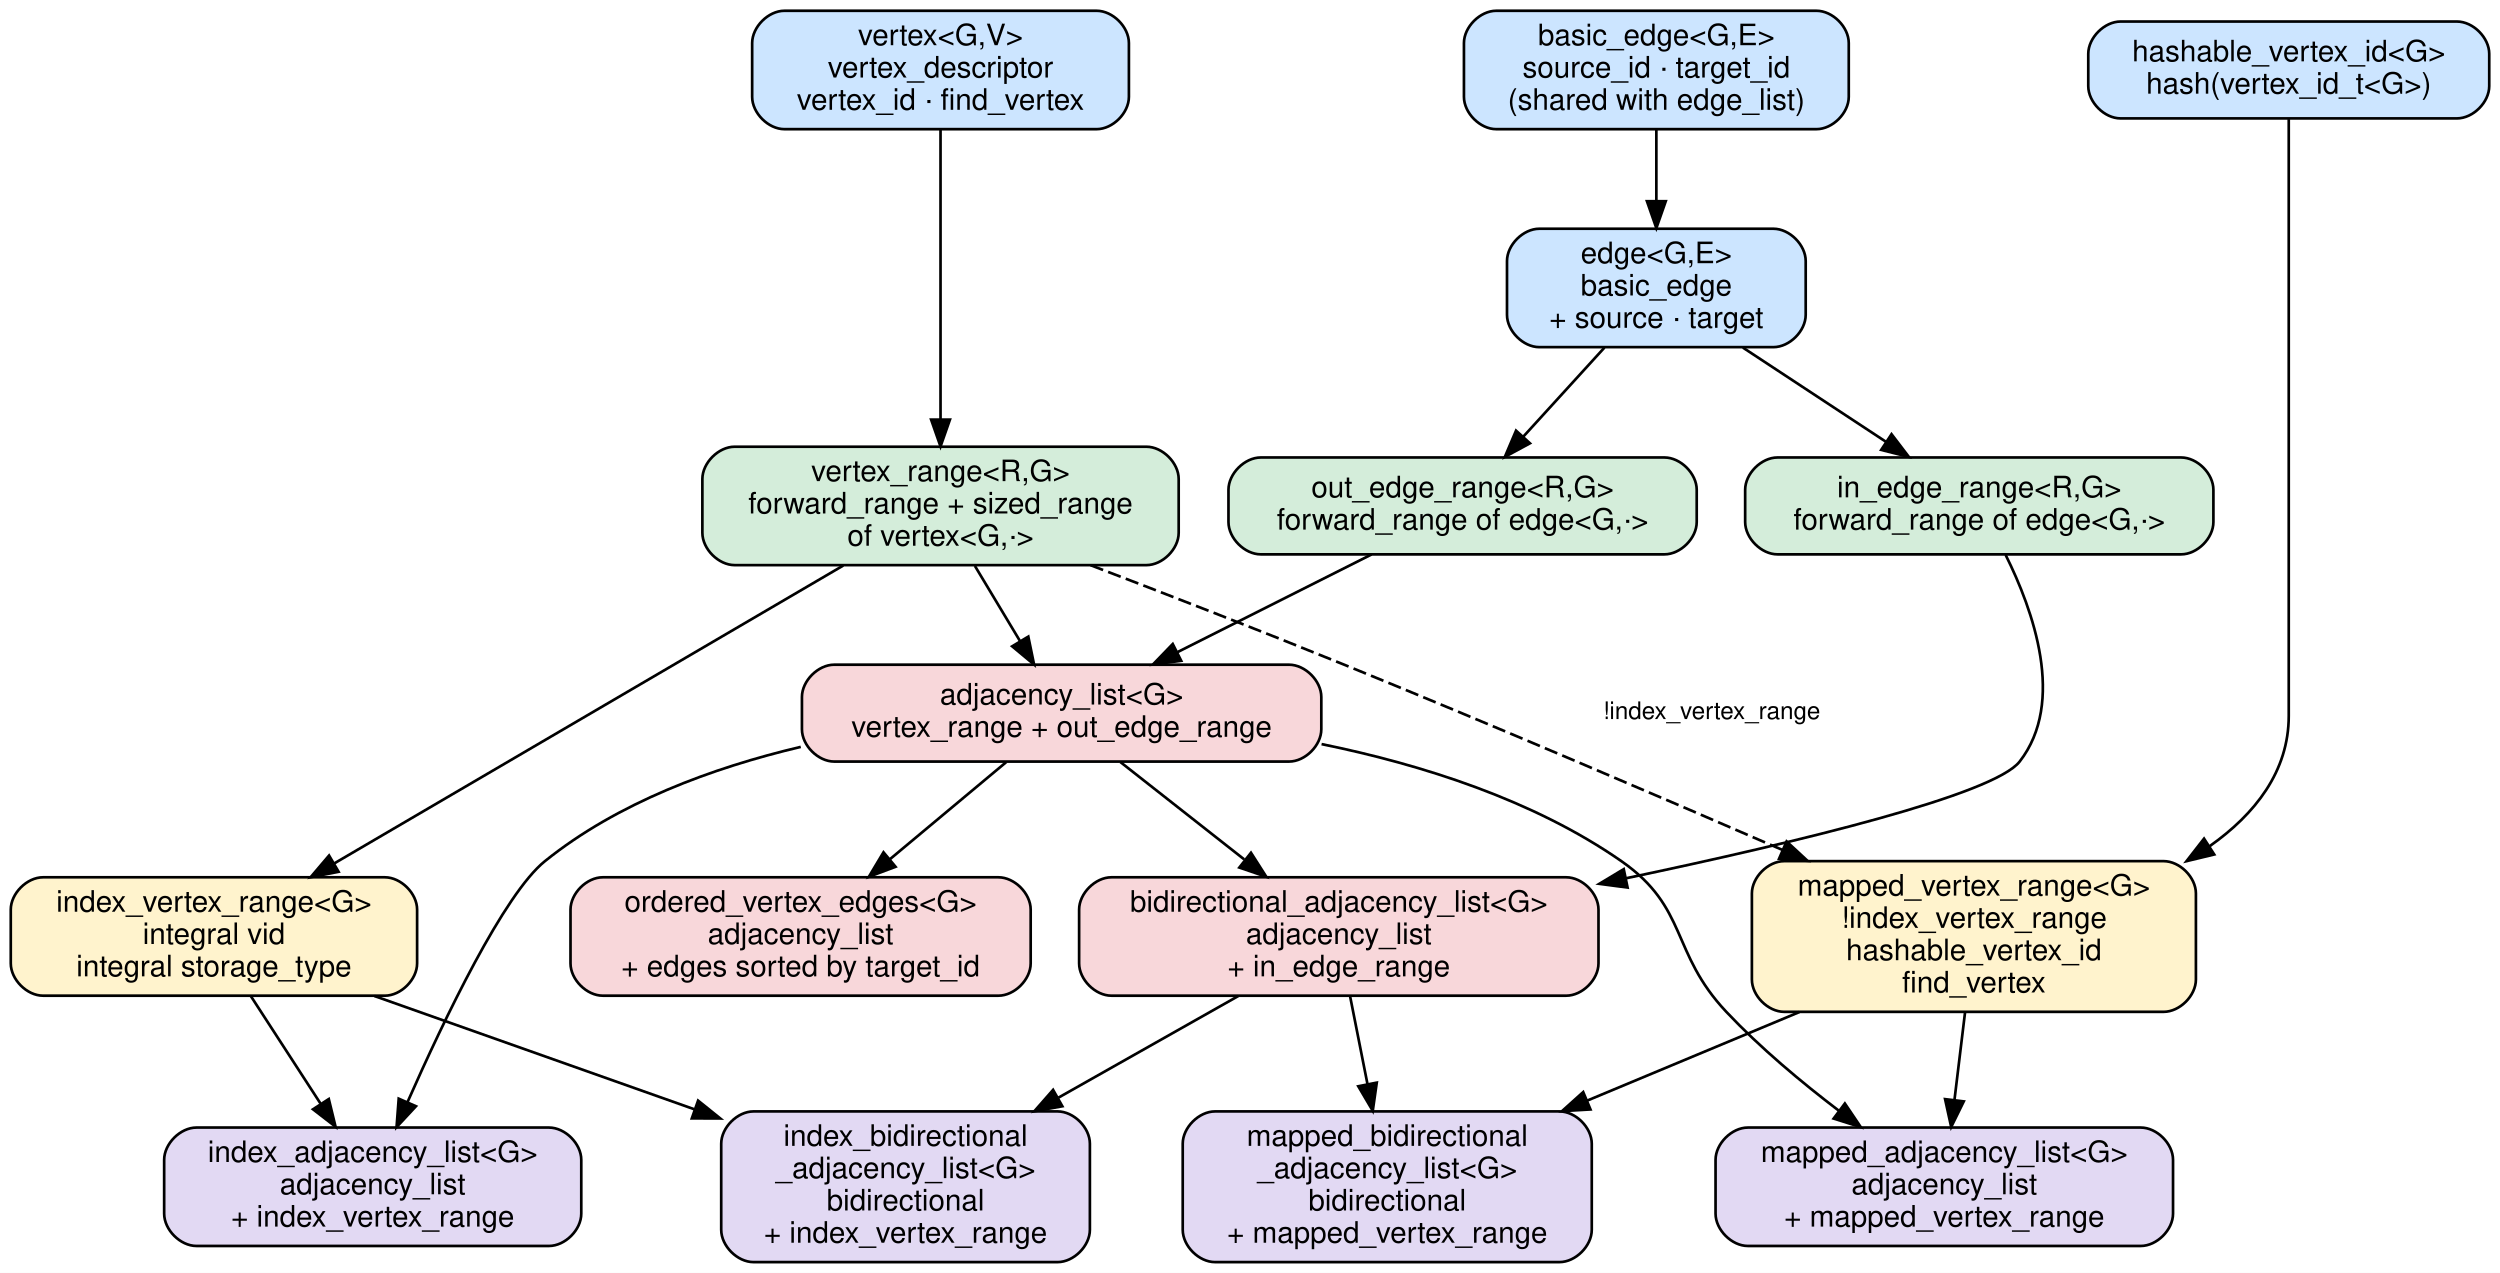
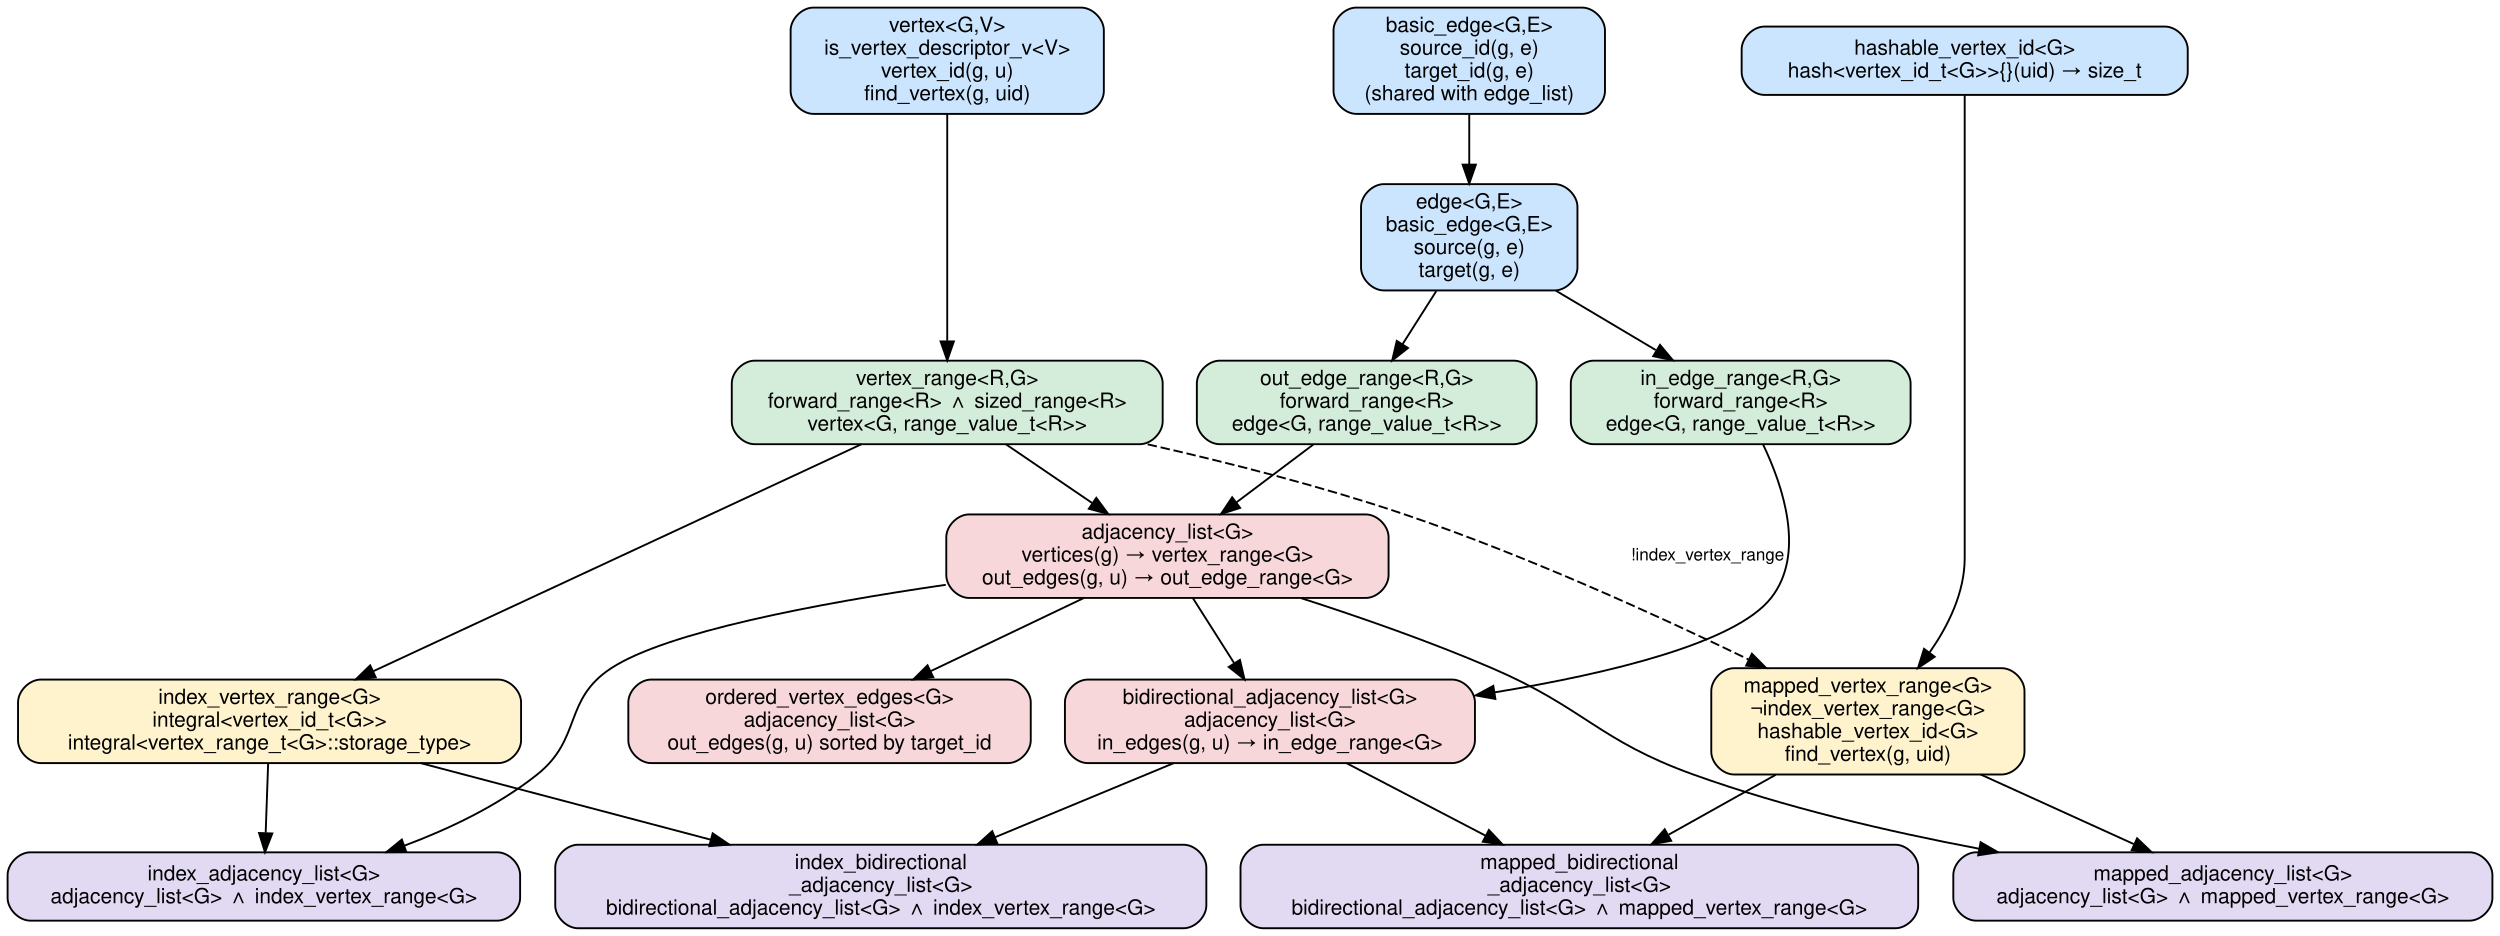
- <svg xmlns="http://www.w3.org/2000/svg" width="929pt" height="473pt" viewBox="0.00 0.00 929.00 473.00">
-   <g id="graph0" class="graph" transform="scale(1 1) rotate(0) translate(4 469)">
-     <polygon fill="white" stroke="transparent" points="-4,4 -4,-469 925,-469 925,4 -4,4" />
+ <svg xmlns="http://www.w3.org/2000/svg" width="1317pt" height="493pt" viewBox="0.00 0.00 1317.00 493.00">
+   <g id="graph0" class="graph" transform="scale(1 1) rotate(0) translate(4 489)">
+     <polygon fill="white" stroke="transparent" points="-4,4 -4,-489 1313,-489 1313,4 -4,4" />
    <g id="node1" class="node">
-       <path fill="#cce5ff" stroke="black" d="M671,-465C671,-465 552,-465 552,-465 546,-465 540,-459 540,-453 540,-453 540,-433 540,-433 540,-427 546,-421 552,-421 552,-421 671,-421 671,-421 677,-421 683,-427 683,-433 683,-433 683,-453 683,-453 683,-459 677,-465 671,-465" />
-       <text text-anchor="middle" x="611.5" y="-452.2" font-family="Helvetica,sans-Serif" font-size="11.00">basic_edge&lt;G,E&gt;</text>
-       <text text-anchor="middle" x="611.5" y="-440.2" font-family="Helvetica,sans-Serif" font-size="11.00">source_id · target_id</text>
-       <text text-anchor="middle" x="611.5" y="-428.2" font-family="Helvetica,sans-Serif" font-size="11.00">(shared with edge_list)</text>
+       <path fill="#cce5ff" stroke="black" d="M829.5,-485C829.5,-485 710.5,-485 710.5,-485 704.5,-485 698.5,-479 698.5,-473 698.5,-473 698.5,-441 698.5,-441 698.5,-435 704.5,-429 710.5,-429 710.5,-429 829.5,-429 829.5,-429 835.5,-429 841.5,-435 841.5,-441 841.5,-441 841.5,-473 841.5,-473 841.5,-479 835.5,-485 829.5,-485" />
+       <text text-anchor="middle" x="770" y="-472.2" font-family="Helvetica,sans-Serif" font-size="11.00">basic_edge&lt;G,E&gt;</text>
+       <text text-anchor="middle" x="770" y="-460.2" font-family="Helvetica,sans-Serif" font-size="11.00">source_id(g, e)</text>
+       <text text-anchor="middle" x="770" y="-448.2" font-family="Helvetica,sans-Serif" font-size="11.00">target_id(g, e)</text>
+       <text text-anchor="middle" x="770" y="-436.2" font-family="Helvetica,sans-Serif" font-size="11.00">(shared with edge_list)</text>
    </g>
    <g id="node2" class="node">
-       <path fill="#cce5ff" stroke="black" d="M655,-384C655,-384 568,-384 568,-384 562,-384 556,-378 556,-372 556,-372 556,-352 556,-352 556,-346 562,-340 568,-340 568,-340 655,-340 655,-340 661,-340 667,-346 667,-352 667,-352 667,-372 667,-372 667,-378 661,-384 655,-384" />
-       <text text-anchor="middle" x="611.5" y="-371.2" font-family="Helvetica,sans-Serif" font-size="11.00">edge&lt;G,E&gt;</text>
-       <text text-anchor="middle" x="611.5" y="-359.2" font-family="Helvetica,sans-Serif" font-size="11.00">basic_edge</text>
-       <text text-anchor="middle" x="611.5" y="-347.2" font-family="Helvetica,sans-Serif" font-size="11.00">+ source · target</text>
+       <path fill="#cce5ff" stroke="black" d="M815,-392C815,-392 725,-392 725,-392 719,-392 713,-386 713,-380 713,-380 713,-348 713,-348 713,-342 719,-336 725,-336 725,-336 815,-336 815,-336 821,-336 827,-342 827,-348 827,-348 827,-380 827,-380 827,-386 821,-392 815,-392" />
+       <text text-anchor="middle" x="770" y="-379.2" font-family="Helvetica,sans-Serif" font-size="11.00">edge&lt;G,E&gt;</text>
+       <text text-anchor="middle" x="770" y="-367.2" font-family="Helvetica,sans-Serif" font-size="11.00">basic_edge&lt;G,E&gt;</text>
+       <text text-anchor="middle" x="770" y="-355.2" font-family="Helvetica,sans-Serif" font-size="11.00">source(g, e)</text>
+       <text text-anchor="middle" x="770" y="-343.2" font-family="Helvetica,sans-Serif" font-size="11.00">target(g, e)</text>
    </g>
    <g id="edge1" class="edge">
-       <path fill="none" stroke="black" d="M611.5,-420.83C611.5,-412.68 611.5,-403.2 611.5,-394.3" />
-       <polygon fill="black" stroke="black" points="615,-394.23 611.5,-384.23 608,-394.23 615,-394.23" />
+       <path fill="none" stroke="black" d="M770,-428.7C770,-420.42 770,-411.18 770,-402.36" />
+       <polygon fill="black" stroke="black" points="773.5,-402.28 770,-392.28 766.5,-402.28 773.5,-402.28" />
    </g>
    <g id="node5" class="node">
-       <path fill="#d4edda" stroke="black" d="M614.5,-299C614.5,-299 464.5,-299 464.5,-299 458.5,-299 452.5,-293 452.5,-287 452.5,-287 452.5,-275 452.5,-275 452.5,-269 458.5,-263 464.5,-263 464.5,-263 614.5,-263 614.5,-263 620.5,-263 626.5,-269 626.5,-275 626.5,-275 626.5,-287 626.5,-287 626.5,-293 620.5,-299 614.5,-299" />
-       <text text-anchor="middle" x="539.5" y="-284.2" font-family="Helvetica,sans-Serif" font-size="11.00">out_edge_range&lt;R,G&gt;</text>
-       <text text-anchor="middle" x="539.5" y="-272.2" font-family="Helvetica,sans-Serif" font-size="11.00">forward_range of edge&lt;G,·&gt;</text>
+       <path fill="#d4edda" stroke="black" d="M793.5,-299C793.5,-299 638.5,-299 638.5,-299 632.5,-299 626.5,-293 626.5,-287 626.5,-287 626.5,-267 626.5,-267 626.5,-261 632.5,-255 638.5,-255 638.5,-255 793.5,-255 793.5,-255 799.5,-255 805.5,-261 805.5,-267 805.5,-267 805.5,-287 805.5,-287 805.5,-293 799.5,-299 793.5,-299" />
+       <text text-anchor="middle" x="716" y="-286.2" font-family="Helvetica,sans-Serif" font-size="11.00">out_edge_range&lt;R,G&gt;</text>
+       <text text-anchor="middle" x="716" y="-274.2" font-family="Helvetica,sans-Serif" font-size="11.00">forward_range&lt;R&gt;</text>
+       <text text-anchor="middle" x="716" y="-262.2" font-family="Helvetica,sans-Serif" font-size="11.00">edge&lt;G, range_value_t&lt;R&gt;&gt;</text>
    </g>
    <g id="edge2" class="edge">
-       <path fill="none" stroke="black" d="M592.21,-339.83C582.89,-329.61 571.65,-317.28 561.95,-306.63" />
-       <polygon fill="black" stroke="black" points="564.53,-304.27 555.21,-299.23 559.36,-308.98 564.53,-304.27" />
+       <path fill="none" stroke="black" d="M752.62,-335.64C746.97,-326.76 740.69,-316.86 734.94,-307.81" />
+       <polygon fill="black" stroke="black" points="737.73,-305.67 729.41,-299.11 731.82,-309.43 737.73,-305.67" />
    </g>
    <g id="node6" class="node">
-       <path fill="#d4edda" stroke="black" d="M806.5,-299C806.5,-299 656.5,-299 656.5,-299 650.5,-299 644.5,-293 644.5,-287 644.5,-287 644.5,-275 644.5,-275 644.5,-269 650.5,-263 656.5,-263 656.5,-263 806.5,-263 806.5,-263 812.5,-263 818.5,-269 818.5,-275 818.5,-275 818.5,-287 818.5,-287 818.5,-293 812.5,-299 806.5,-299" />
-       <text text-anchor="middle" x="731.5" y="-284.2" font-family="Helvetica,sans-Serif" font-size="11.00">in_edge_range&lt;R,G&gt;</text>
-       <text text-anchor="middle" x="731.5" y="-272.2" font-family="Helvetica,sans-Serif" font-size="11.00">forward_range of edge&lt;G,·&gt;</text>
+       <path fill="#d4edda" stroke="black" d="M990.5,-299C990.5,-299 835.5,-299 835.5,-299 829.5,-299 823.5,-293 823.5,-287 823.5,-287 823.5,-267 823.5,-267 823.5,-261 829.5,-255 835.5,-255 835.5,-255 990.5,-255 990.5,-255 996.5,-255 1002.5,-261 1002.5,-267 1002.5,-267 1002.5,-287 1002.5,-287 1002.5,-293 996.5,-299 990.5,-299" />
+       <text text-anchor="middle" x="913" y="-286.2" font-family="Helvetica,sans-Serif" font-size="11.00">in_edge_range&lt;R,G&gt;</text>
+       <text text-anchor="middle" x="913" y="-274.2" font-family="Helvetica,sans-Serif" font-size="11.00">forward_range&lt;R&gt;</text>
+       <text text-anchor="middle" x="913" y="-262.2" font-family="Helvetica,sans-Serif" font-size="11.00">edge&lt;G, range_value_t&lt;R&gt;&gt;</text>
    </g>
    <g id="edge3" class="edge">
-       <path fill="none" stroke="black" d="M643.66,-339.83C660.09,-329.01 680.11,-315.83 696.88,-304.79" />
-       <polygon fill="black" stroke="black" points="698.89,-307.66 705.32,-299.23 695.04,-301.81 698.89,-307.66" />
+       <path fill="none" stroke="black" d="M815.64,-335.87C832.47,-325.87 851.5,-314.55 868.25,-304.6" />
+       <polygon fill="black" stroke="black" points="870.48,-307.34 877.29,-299.22 866.91,-301.33 870.48,-307.34" />
    </g>
    <g id="node3" class="node">
-       <path fill="#cce5ff" stroke="black" d="M403.5,-465C403.5,-465 287.5,-465 287.5,-465 281.5,-465 275.5,-459 275.5,-453 275.5,-453 275.5,-433 275.5,-433 275.5,-427 281.5,-421 287.5,-421 287.5,-421 403.5,-421 403.5,-421 409.5,-421 415.5,-427 415.5,-433 415.5,-433 415.5,-453 415.5,-453 415.5,-459 409.5,-465 403.5,-465" />
-       <text text-anchor="middle" x="345.5" y="-452.2" font-family="Helvetica,sans-Serif" font-size="11.00">vertex&lt;G,V&gt;</text>
-       <text text-anchor="middle" x="345.5" y="-440.2" font-family="Helvetica,sans-Serif" font-size="11.00">vertex_descriptor</text>
-       <text text-anchor="middle" x="345.5" y="-428.2" font-family="Helvetica,sans-Serif" font-size="11.00">vertex_id · find_vertex</text>
+       <path fill="#cce5ff" stroke="black" d="M565.5,-485C565.5,-485 424.5,-485 424.5,-485 418.5,-485 412.5,-479 412.5,-473 412.5,-473 412.5,-441 412.5,-441 412.5,-435 418.5,-429 424.5,-429 424.5,-429 565.5,-429 565.5,-429 571.5,-429 577.5,-435 577.5,-441 577.5,-441 577.5,-473 577.5,-473 577.5,-479 571.5,-485 565.5,-485" />
+       <text text-anchor="middle" x="495" y="-472.2" font-family="Helvetica,sans-Serif" font-size="11.00">vertex&lt;G,V&gt;</text>
+       <text text-anchor="middle" x="495" y="-460.2" font-family="Helvetica,sans-Serif" font-size="11.00">is_vertex_descriptor_v&lt;V&gt;</text>
+       <text text-anchor="middle" x="495" y="-448.2" font-family="Helvetica,sans-Serif" font-size="11.00">vertex_id(g, u)</text>
+       <text text-anchor="middle" x="495" y="-436.2" font-family="Helvetica,sans-Serif" font-size="11.00">find_vertex(g, uid)</text>
    </g>
    <g id="node7" class="node">
-       <path fill="#d4edda" stroke="black" d="M422,-303C422,-303 269,-303 269,-303 263,-303 257,-297 257,-291 257,-291 257,-271 257,-271 257,-265 263,-259 269,-259 269,-259 422,-259 422,-259 428,-259 434,-265 434,-271 434,-271 434,-291 434,-291 434,-297 428,-303 422,-303" />
-       <text text-anchor="middle" x="345.5" y="-290.2" font-family="Helvetica,sans-Serif" font-size="11.00">vertex_range&lt;R,G&gt;</text>
-       <text text-anchor="middle" x="345.5" y="-278.2" font-family="Helvetica,sans-Serif" font-size="11.00">forward_range + sized_range</text>
-       <text text-anchor="middle" x="345.5" y="-266.2" font-family="Helvetica,sans-Serif" font-size="11.00">of vertex&lt;G,·&gt;</text>
+       <path fill="#d4edda" stroke="black" d="M596.5,-299C596.5,-299 393.5,-299 393.5,-299 387.5,-299 381.5,-293 381.5,-287 381.5,-287 381.5,-267 381.5,-267 381.5,-261 387.5,-255 393.5,-255 393.5,-255 596.5,-255 596.5,-255 602.5,-255 608.5,-261 608.5,-267 608.5,-267 608.5,-287 608.5,-287 608.5,-293 602.5,-299 596.5,-299" />
+       <text text-anchor="middle" x="495" y="-286.2" font-family="Helvetica,sans-Serif" font-size="11.00">vertex_range&lt;R,G&gt;</text>
+       <text text-anchor="middle" x="495" y="-274.2" font-family="Helvetica,sans-Serif" font-size="11.00">forward_range&lt;R&gt; ∧ sized_range&lt;R&gt;</text>
+       <text text-anchor="middle" x="495" y="-262.2" font-family="Helvetica,sans-Serif" font-size="11.00">vertex&lt;G, range_value_t&lt;R&gt;&gt;</text>
    </g>
    <g id="edge4" class="edge">
-       <path fill="none" stroke="black" d="M345.5,-420.75C345.5,-393.18 345.5,-344.86 345.5,-313.15" />
-       <polygon fill="black" stroke="black" points="349,-313.08 345.5,-303.08 342,-313.08 349,-313.08" />
+       <path fill="none" stroke="black" d="M495,-428.97C495,-396.85 495,-343.35 495,-309.42" />
+       <polygon fill="black" stroke="black" points="498.5,-309.14 495,-299.14 491.5,-309.14 498.5,-309.14" />
    </g>
    <g id="node4" class="node">
-       <path fill="#cce5ff" stroke="black" d="M909,-461C909,-461 784,-461 784,-461 778,-461 772,-455 772,-449 772,-449 772,-437 772,-437 772,-431 778,-425 784,-425 784,-425 909,-425 909,-425 915,-425 921,-431 921,-437 921,-437 921,-449 921,-449 921,-455 915,-461 909,-461" />
-       <text text-anchor="middle" x="846.5" y="-446.2" font-family="Helvetica,sans-Serif" font-size="11.00">hashable_vertex_id&lt;G&gt;</text>
-       <text text-anchor="middle" x="846.5" y="-434.2" font-family="Helvetica,sans-Serif" font-size="11.00">hash(vertex_id_t&lt;G&gt;)</text>
+       <path fill="#cce5ff" stroke="black" d="M1136.5,-475C1136.5,-475 925.5,-475 925.5,-475 919.5,-475 913.5,-469 913.5,-463 913.5,-463 913.5,-451 913.5,-451 913.5,-445 919.5,-439 925.5,-439 925.5,-439 1136.5,-439 1136.5,-439 1142.5,-439 1148.5,-445 1148.5,-451 1148.5,-451 1148.5,-463 1148.5,-463 1148.5,-469 1142.5,-475 1136.5,-475" />
+       <text text-anchor="middle" x="1031" y="-460.2" font-family="Helvetica,sans-Serif" font-size="11.00">hashable_vertex_id&lt;G&gt;</text>
+       <text text-anchor="middle" x="1031" y="-448.2" font-family="Helvetica,sans-Serif" font-size="11.00">hash&lt;vertex_id_t&lt;G&gt;&gt;{}(uid) → size_t</text>
    </g>
    <g id="node9" class="node">
-       <path fill="#fff3cd" stroke="black" d="M800,-149C800,-149 659,-149 659,-149 653,-149 647,-143 647,-137 647,-137 647,-105 647,-105 647,-99 653,-93 659,-93 659,-93 800,-93 800,-93 806,-93 812,-99 812,-105 812,-105 812,-137 812,-137 812,-143 806,-149 800,-149" />
-       <text text-anchor="middle" x="729.5" y="-136.2" font-family="Helvetica,sans-Serif" font-size="11.00">mapped_vertex_range&lt;G&gt;</text>
-       <text text-anchor="middle" x="729.5" y="-124.2" font-family="Helvetica,sans-Serif" font-size="11.00">!index_vertex_range</text>
-       <text text-anchor="middle" x="729.5" y="-112.2" font-family="Helvetica,sans-Serif" font-size="11.00">hashable_vertex_id</text>
-       <text text-anchor="middle" x="729.5" y="-100.2" font-family="Helvetica,sans-Serif" font-size="11.00">find_vertex</text>
+       <path fill="#fff3cd" stroke="black" d="M1050.5,-137C1050.5,-137 909.5,-137 909.5,-137 903.5,-137 897.5,-131 897.5,-125 897.5,-125 897.5,-93 897.5,-93 897.5,-87 903.5,-81 909.5,-81 909.5,-81 1050.5,-81 1050.5,-81 1056.5,-81 1062.5,-87 1062.5,-93 1062.5,-93 1062.5,-125 1062.5,-125 1062.5,-131 1056.5,-137 1050.5,-137" />
+       <text text-anchor="middle" x="980" y="-124.2" font-family="Helvetica,sans-Serif" font-size="11.00">mapped_vertex_range&lt;G&gt;</text>
+       <text text-anchor="middle" x="980" y="-112.2" font-family="Helvetica,sans-Serif" font-size="11.00">¬index_vertex_range&lt;G&gt;</text>
+       <text text-anchor="middle" x="980" y="-100.2" font-family="Helvetica,sans-Serif" font-size="11.00">hashable_vertex_id&lt;G&gt;</text>
+       <text text-anchor="middle" x="980" y="-88.2" font-family="Helvetica,sans-Serif" font-size="11.00">find_vertex(g, uid)</text>
    </g>
    <g id="edge7" class="edge">
-       <path fill="none" stroke="black" d="M846.5,-424.74C846.5,-408.74 846.5,-384.26 846.5,-363 846.5,-363 846.5,-363 846.5,-203 846.5,-182.3 833.97,-166.47 817.1,-154.55" />
-       <polygon fill="black" stroke="black" points="818.81,-151.48 808.51,-149 815.02,-157.37 818.81,-151.48" />
+       <path fill="none" stroke="black" d="M1031,-438.89C1031,-420.6 1031,-390.75 1031,-365 1031,-365 1031,-365 1031,-195 1031,-177.02 1022.5,-159.55 1012.45,-145.18" />
+       <polygon fill="black" stroke="black" points="1015.19,-143.01 1006.4,-137.09 1009.58,-147.2 1015.19,-143.01" />
    </g>
    <g id="node10" class="node">
-       <path fill="#f8d7da" stroke="black" d="M475,-222C475,-222 306,-222 306,-222 300,-222 294,-216 294,-210 294,-210 294,-198 294,-198 294,-192 300,-186 306,-186 306,-186 475,-186 475,-186 481,-186 487,-192 487,-198 487,-198 487,-210 487,-210 487,-216 481,-222 475,-222" />
-       <text text-anchor="middle" x="390.5" y="-207.2" font-family="Helvetica,sans-Serif" font-size="11.00">adjacency_list&lt;G&gt;</text>
-       <text text-anchor="middle" x="390.5" y="-195.2" font-family="Helvetica,sans-Serif" font-size="11.00">vertex_range + out_edge_range</text>
+       <path fill="#f8d7da" stroke="black" d="M715.5,-218C715.5,-218 506.5,-218 506.5,-218 500.5,-218 494.5,-212 494.5,-206 494.5,-206 494.5,-186 494.5,-186 494.5,-180 500.5,-174 506.5,-174 506.5,-174 715.5,-174 715.5,-174 721.5,-174 727.5,-180 727.5,-186 727.5,-186 727.5,-206 727.5,-206 727.5,-212 721.5,-218 715.5,-218" />
+       <text text-anchor="middle" x="611" y="-205.2" font-family="Helvetica,sans-Serif" font-size="11.00">adjacency_list&lt;G&gt;</text>
+       <text text-anchor="middle" x="611" y="-193.2" font-family="Helvetica,sans-Serif" font-size="11.00">vertices(g) → vertex_range&lt;G&gt;</text>
+       <text text-anchor="middle" x="611" y="-181.2" font-family="Helvetica,sans-Serif" font-size="11.00">out_edges(g, u) → out_edge_range&lt;G&gt;</text>
    </g>
    <g id="edge8" class="edge">
-       <path fill="none" stroke="black" d="M505.69,-262.98C484.33,-252.23 456.54,-238.24 433.61,-226.7" />
-       <polygon fill="black" stroke="black" points="434.94,-223.45 424.43,-222.08 431.79,-229.7 434.94,-223.45" />
+       <path fill="none" stroke="black" d="M687.86,-254.83C675.39,-245.44 660.55,-234.28 647.26,-224.28" />
+       <polygon fill="black" stroke="black" points="649.31,-221.44 639.22,-218.23 645.1,-227.04 649.31,-221.44" />
    </g>
    <g id="node12" class="node">
-       <path fill="#f8d7da" stroke="black" d="M578,-143C578,-143 409,-143 409,-143 403,-143 397,-137 397,-131 397,-131 397,-111 397,-111 397,-105 403,-99 409,-99 409,-99 578,-99 578,-99 584,-99 590,-105 590,-111 590,-111 590,-131 590,-131 590,-137 584,-143 578,-143" />
-       <text text-anchor="middle" x="493.5" y="-130.2" font-family="Helvetica,sans-Serif" font-size="11.00">bidirectional_adjacency_list&lt;G&gt;</text>
-       <text text-anchor="middle" x="493.5" y="-118.2" font-family="Helvetica,sans-Serif" font-size="11.00">adjacency_list</text>
-       <text text-anchor="middle" x="493.5" y="-106.2" font-family="Helvetica,sans-Serif" font-size="11.00">+ in_edge_range</text>
+       <path fill="#f8d7da" stroke="black" d="M761,-131C761,-131 569,-131 569,-131 563,-131 557,-125 557,-119 557,-119 557,-99 557,-99 557,-93 563,-87 569,-87 569,-87 761,-87 761,-87 767,-87 773,-93 773,-99 773,-99 773,-119 773,-119 773,-125 767,-131 761,-131" />
+       <text text-anchor="middle" x="665" y="-118.2" font-family="Helvetica,sans-Serif" font-size="11.00">bidirectional_adjacency_list&lt;G&gt;</text>
+       <text text-anchor="middle" x="665" y="-106.2" font-family="Helvetica,sans-Serif" font-size="11.00">adjacency_list&lt;G&gt;</text>
+       <text text-anchor="middle" x="665" y="-94.2" font-family="Helvetica,sans-Serif" font-size="11.00">in_edges(g, u) → in_edge_range&lt;G&gt;</text>
    </g>
    <g id="edge12" class="edge">
-       <path fill="none" stroke="black" d="M741.28,-262.81C751.48,-242.35 763.76,-208.17 746.5,-186 736.95,-173.74 664.96,-156.23 600.21,-142.63" />
-       <polygon fill="black" stroke="black" points="600.81,-139.18 590.3,-140.57 599.38,-146.03 600.81,-139.18" />
+       <path fill="none" stroke="black" d="M924.76,-254.9C935.5,-232.47 947.17,-197.11 929,-174 910.39,-150.34 844.71,-134.37 783.52,-124.29" />
+       <polygon fill="black" stroke="black" points="783.78,-120.79 773.35,-122.66 782.67,-127.7 783.78,-120.79" />
    </g>
    <g id="node8" class="node">
-       <path fill="#fff3cd" stroke="black" d="M139,-143C139,-143 12,-143 12,-143 6,-143 0,-137 0,-131 0,-131 0,-111 0,-111 0,-105 6,-99 12,-99 12,-99 139,-99 139,-99 145,-99 151,-105 151,-111 151,-111 151,-131 151,-131 151,-137 145,-143 139,-143" />
-       <text text-anchor="middle" x="75.5" y="-130.2" font-family="Helvetica,sans-Serif" font-size="11.00">index_vertex_range&lt;G&gt;</text>
-       <text text-anchor="middle" x="75.5" y="-118.2" font-family="Helvetica,sans-Serif" font-size="11.00">integral vid</text>
-       <text text-anchor="middle" x="75.5" y="-106.2" font-family="Helvetica,sans-Serif" font-size="11.00">integral storage_type</text>
+       <path fill="#fff3cd" stroke="black" d="M258.5,-131C258.5,-131 17.5,-131 17.5,-131 11.5,-131 5.5,-125 5.5,-119 5.5,-119 5.5,-99 5.5,-99 5.5,-93 11.5,-87 17.5,-87 17.5,-87 258.5,-87 258.5,-87 264.5,-87 270.5,-93 270.5,-99 270.5,-99 270.5,-119 270.5,-119 270.5,-125 264.5,-131 258.5,-131" />
+       <text text-anchor="middle" x="138" y="-118.2" font-family="Helvetica,sans-Serif" font-size="11.00">index_vertex_range&lt;G&gt;</text>
+       <text text-anchor="middle" x="138" y="-106.2" font-family="Helvetica,sans-Serif" font-size="11.00">integral&lt;vertex_id_t&lt;G&gt;&gt;</text>
+       <text text-anchor="middle" x="138" y="-94.2" font-family="Helvetica,sans-Serif" font-size="11.00">integral&lt;vertex_range_t&lt;G&gt;::storage_type&gt;</text>
    </g>
    <g id="edge5" class="edge">
-       <path fill="none" stroke="black" d="M309.37,-258.86C260.47,-230.24 173.25,-179.2 120.26,-148.19" />
-       <polygon fill="black" stroke="black" points="121.82,-145.05 111.42,-143.02 118.28,-151.09 121.82,-145.05" />
+       <path fill="none" stroke="black" d="M449.79,-254.98C384.25,-224.5 263.01,-168.13 192.58,-135.38" />
+       <polygon fill="black" stroke="black" points="193.95,-132.16 183.41,-131.11 191,-138.5 193.95,-132.16" />
    </g>
    <g id="edge6" class="edge">
-       <path fill="none" stroke="black" stroke-dasharray="5,2" d="M401.25,-258.98C429.57,-248.16 464.47,-234.63 495.5,-222 550.44,-199.65 612.11,-173.24 658.34,-153.17" />
-       <polygon fill="black" stroke="black" points="659.89,-156.32 667.67,-149.12 657.1,-149.9 659.89,-156.32" />
-       <text text-anchor="middle" x="632" y="-201.8" font-family="Helvetica,sans-Serif" font-size="9.00">  !index_vertex_range</text>
+       <path fill="none" stroke="black" stroke-dasharray="5,2" d="M600.56,-254.93C643.13,-245.32 692.38,-232.77 736,-218 799.28,-196.58 868.69,-165.02 917.25,-141.54" />
+       <polygon fill="black" stroke="black" points="918.9,-144.63 926.37,-137.11 915.84,-138.33 918.9,-144.63" />
+       <text text-anchor="middle" x="895.5" y="-193.8" font-family="Helvetica,sans-Serif" font-size="9.00">  !index_vertex_range</text>
    </g>
    <g id="edge9" class="edge">
-       <path fill="none" stroke="black" d="M358.27,-258.71C363.5,-250 369.59,-239.86 375.06,-230.74" />
-       <polygon fill="black" stroke="black" points="378.12,-232.44 380.26,-222.06 372.12,-228.83 378.12,-232.44" />
+       <path fill="none" stroke="black" d="M526.09,-254.83C540,-245.35 556.57,-234.07 571.36,-224" />
+       <polygon fill="black" stroke="black" points="573.53,-226.75 579.83,-218.23 569.59,-220.97 573.53,-226.75" />
    </g>
    <g id="node13" class="node">
-       <path fill="#e2d9f3" stroke="black" d="M200,-50C200,-50 69,-50 69,-50 63,-50 57,-44 57,-38 57,-38 57,-18 57,-18 57,-12 63,-6 69,-6 69,-6 200,-6 200,-6 206,-6 212,-12 212,-18 212,-18 212,-38 212,-38 212,-44 206,-50 200,-50" />
-       <text text-anchor="middle" x="134.5" y="-37.2" font-family="Helvetica,sans-Serif" font-size="11.00">index_adjacency_list&lt;G&gt;</text>
-       <text text-anchor="middle" x="134.5" y="-25.2" font-family="Helvetica,sans-Serif" font-size="11.00">adjacency_list</text>
-       <text text-anchor="middle" x="134.5" y="-13.2" font-family="Helvetica,sans-Serif" font-size="11.00">+ index_vertex_range</text>
+       <path fill="#e2d9f3" stroke="black" d="M258,-40C258,-40 12,-40 12,-40 6,-40 0,-34 0,-28 0,-28 0,-16 0,-16 0,-10 6,-4 12,-4 12,-4 258,-4 258,-4 264,-4 270,-10 270,-16 270,-16 270,-28 270,-28 270,-34 264,-40 258,-40" />
+       <text text-anchor="middle" x="135" y="-25.2" font-family="Helvetica,sans-Serif" font-size="11.00">index_adjacency_list&lt;G&gt;</text>
+       <text text-anchor="middle" x="135" y="-13.2" font-family="Helvetica,sans-Serif" font-size="11.00">adjacency_list&lt;G&gt; ∧ index_vertex_range&lt;G&gt;</text>
    </g>
    <g id="edge14" class="edge">
-       <path fill="none" stroke="black" d="M89.18,-98.89C96.87,-87.03 106.6,-72.04 115.06,-58.98" />
-       <polygon fill="black" stroke="black" points="118.18,-60.6 120.69,-50.31 112.31,-56.79 118.18,-60.6" />
+       <path fill="none" stroke="black" d="M137.26,-86.99C136.87,-75.92 136.38,-62.22 135.96,-50.34" />
+       <polygon fill="black" stroke="black" points="139.45,-49.93 135.6,-40.06 132.46,-50.18 139.45,-49.93" />
    </g>
    <g id="node15" class="node">
-       <path fill="#e2d9f3" stroke="black" d="M389,-56C389,-56 276,-56 276,-56 270,-56 264,-50 264,-44 264,-44 264,-12 264,-12 264,-6 270,0 276,0 276,0 389,0 389,0 395,0 401,-6 401,-12 401,-12 401,-44 401,-44 401,-50 395,-56 389,-56" />
-       <text text-anchor="middle" x="332.5" y="-43.2" font-family="Helvetica,sans-Serif" font-size="11.00">index_bidirectional</text>
-       <text text-anchor="middle" x="332.5" y="-31.2" font-family="Helvetica,sans-Serif" font-size="11.00">_adjacency_list&lt;G&gt;</text>
-       <text text-anchor="middle" x="332.5" y="-19.2" font-family="Helvetica,sans-Serif" font-size="11.00">bidirectional</text>
-       <text text-anchor="middle" x="332.5" y="-7.2" font-family="Helvetica,sans-Serif" font-size="11.00">+ index_vertex_range</text>
+       <path fill="#e2d9f3" stroke="black" d="M619.5,-44C619.5,-44 300.5,-44 300.5,-44 294.5,-44 288.5,-38 288.5,-32 288.5,-32 288.5,-12 288.5,-12 288.5,-6 294.5,0 300.5,0 300.5,0 619.5,0 619.5,0 625.5,0 631.5,-6 631.5,-12 631.5,-12 631.5,-32 631.5,-32 631.5,-38 625.5,-44 619.5,-44" />
+       <text text-anchor="middle" x="460" y="-31.2" font-family="Helvetica,sans-Serif" font-size="11.00">index_bidirectional</text>
+       <text text-anchor="middle" x="460" y="-19.2" font-family="Helvetica,sans-Serif" font-size="11.00">_adjacency_list&lt;G&gt;</text>
+       <text text-anchor="middle" x="460" y="-7.2" font-family="Helvetica,sans-Serif" font-size="11.00">bidirectional_adjacency_list&lt;G&gt; ∧ index_vertex_range&lt;G&gt;</text>
    </g>
    <g id="edge18" class="edge">
-       <path fill="none" stroke="black" d="M135.11,-98.89C170.51,-86.36 215.82,-70.31 254.1,-56.76" />
-       <polygon fill="black" stroke="black" points="255.41,-60.01 263.67,-53.37 253.08,-53.41 255.41,-60.01" />
+       <path fill="none" stroke="black" d="M217.6,-86.99C263.94,-74.75 322.5,-59.3 370.45,-46.64" />
+       <polygon fill="black" stroke="black" points="371.43,-50 380.2,-44.06 369.64,-43.23 371.43,-50" />
    </g>
    <g id="node14" class="node">
-       <path fill="#e2d9f3" stroke="black" d="M791.5,-50C791.5,-50 645.5,-50 645.5,-50 639.5,-50 633.5,-44 633.5,-38 633.5,-38 633.5,-18 633.5,-18 633.5,-12 639.5,-6 645.5,-6 645.5,-6 791.5,-6 791.5,-6 797.5,-6 803.5,-12 803.5,-18 803.5,-18 803.5,-38 803.5,-38 803.5,-44 797.5,-50 791.5,-50" />
-       <text text-anchor="middle" x="718.5" y="-37.2" font-family="Helvetica,sans-Serif" font-size="11.00">mapped_adjacency_list&lt;G&gt;</text>
-       <text text-anchor="middle" x="718.5" y="-25.2" font-family="Helvetica,sans-Serif" font-size="11.00">adjacency_list</text>
-       <text text-anchor="middle" x="718.5" y="-13.2" font-family="Helvetica,sans-Serif" font-size="11.00">+ mapped_vertex_range</text>
+       <path fill="#e2d9f3" stroke="black" d="M1297,-40C1297,-40 1037,-40 1037,-40 1031,-40 1025,-34 1025,-28 1025,-28 1025,-16 1025,-16 1025,-10 1031,-4 1037,-4 1037,-4 1297,-4 1297,-4 1303,-4 1309,-10 1309,-16 1309,-16 1309,-28 1309,-28 1309,-34 1303,-40 1297,-40" />
+       <text text-anchor="middle" x="1167" y="-25.2" font-family="Helvetica,sans-Serif" font-size="11.00">mapped_adjacency_list&lt;G&gt;</text>
+       <text text-anchor="middle" x="1167" y="-13.2" font-family="Helvetica,sans-Serif" font-size="11.00">adjacency_list&lt;G&gt; ∧ mapped_vertex_range&lt;G&gt;</text>
    </g>
    <g id="edge16" class="edge">
-       <path fill="none" stroke="black" d="M726.2,-92.7C724.97,-82.49 723.55,-70.82 722.28,-60.28" />
-       <polygon fill="black" stroke="black" points="725.74,-59.72 721.06,-50.21 718.79,-60.56 725.74,-59.72" />
+       <path fill="none" stroke="black" d="M1039.42,-80.99C1065.48,-69.14 1095.63,-55.44 1120.08,-44.33" />
+       <polygon fill="black" stroke="black" points="1121.83,-47.38 1129.49,-40.05 1118.93,-41 1121.83,-47.38" />
    </g>
    <g id="node16" class="node">
-       <path fill="#e2d9f3" stroke="black" d="M575.5,-56C575.5,-56 447.5,-56 447.5,-56 441.5,-56 435.5,-50 435.5,-44 435.5,-44 435.5,-12 435.5,-12 435.5,-6 441.5,0 447.5,0 447.5,0 575.5,0 575.5,0 581.5,0 587.5,-6 587.5,-12 587.5,-12 587.5,-44 587.5,-44 587.5,-50 581.5,-56 575.5,-56" />
-       <text text-anchor="middle" x="511.5" y="-43.2" font-family="Helvetica,sans-Serif" font-size="11.00">mapped_bidirectional</text>
-       <text text-anchor="middle" x="511.5" y="-31.2" font-family="Helvetica,sans-Serif" font-size="11.00">_adjacency_list&lt;G&gt;</text>
-       <text text-anchor="middle" x="511.5" y="-19.2" font-family="Helvetica,sans-Serif" font-size="11.00">bidirectional</text>
-       <text text-anchor="middle" x="511.5" y="-7.2" font-family="Helvetica,sans-Serif" font-size="11.00">+ mapped_vertex_range</text>
+       <path fill="#e2d9f3" stroke="black" d="M994.5,-44C994.5,-44 661.5,-44 661.5,-44 655.5,-44 649.5,-38 649.5,-32 649.5,-32 649.5,-12 649.5,-12 649.5,-6 655.5,0 661.5,0 661.5,0 994.5,0 994.5,0 1000.5,0 1006.5,-6 1006.5,-12 1006.5,-12 1006.5,-32 1006.5,-32 1006.5,-38 1000.5,-44 994.5,-44" />
+       <text text-anchor="middle" x="828" y="-31.2" font-family="Helvetica,sans-Serif" font-size="11.00">mapped_bidirectional</text>
+       <text text-anchor="middle" x="828" y="-19.2" font-family="Helvetica,sans-Serif" font-size="11.00">_adjacency_list&lt;G&gt;</text>
+       <text text-anchor="middle" x="828" y="-7.2" font-family="Helvetica,sans-Serif" font-size="11.00">bidirectional_adjacency_list&lt;G&gt; ∧ mapped_vertex_range&lt;G&gt;</text>
    </g>
    <g id="edge20" class="edge">
-       <path fill="none" stroke="black" d="M664.68,-92.94C639.87,-82.58 611.37,-70.69 585.74,-59.99" />
-       <polygon fill="black" stroke="black" points="587.02,-56.73 576.44,-56.11 584.32,-63.19 587.02,-56.73" />
+       <path fill="none" stroke="black" d="M931.49,-80.87C913.44,-70.78 892.99,-59.34 875.07,-49.32" />
+       <polygon fill="black" stroke="black" points="876.39,-46.05 865.95,-44.22 872.97,-52.16 876.39,-46.05" />
    </g>
    <g id="node11" class="node">
-       <path fill="#f8d7da" stroke="black" d="M367,-143C367,-143 220,-143 220,-143 214,-143 208,-137 208,-131 208,-131 208,-111 208,-111 208,-105 214,-99 220,-99 220,-99 367,-99 367,-99 373,-99 379,-105 379,-111 379,-111 379,-131 379,-131 379,-137 373,-143 367,-143" />
-       <text text-anchor="middle" x="293.5" y="-130.2" font-family="Helvetica,sans-Serif" font-size="11.00">ordered_vertex_edges&lt;G&gt;</text>
-       <text text-anchor="middle" x="293.5" y="-118.2" font-family="Helvetica,sans-Serif" font-size="11.00">adjacency_list</text>
-       <text text-anchor="middle" x="293.5" y="-106.2" font-family="Helvetica,sans-Serif" font-size="11.00">+ edges sorted by target_id</text>
+       <path fill="#f8d7da" stroke="black" d="M527,-131C527,-131 339,-131 339,-131 333,-131 327,-125 327,-119 327,-119 327,-99 327,-99 327,-93 333,-87 339,-87 339,-87 527,-87 527,-87 533,-87 539,-93 539,-99 539,-99 539,-119 539,-119 539,-125 533,-131 527,-131" />
+       <text text-anchor="middle" x="433" y="-118.2" font-family="Helvetica,sans-Serif" font-size="11.00">ordered_vertex_edges&lt;G&gt;</text>
+       <text text-anchor="middle" x="433" y="-106.2" font-family="Helvetica,sans-Serif" font-size="11.00">adjacency_list&lt;G&gt;</text>
+       <text text-anchor="middle" x="433" y="-94.2" font-family="Helvetica,sans-Serif" font-size="11.00">out_edges(g, u) sorted by target_id</text>
    </g>
    <g id="edge10" class="edge">
-       <path fill="none" stroke="black" d="M369.93,-185.82C357.35,-175.32 340.98,-161.65 326.61,-149.65" />
-       <polygon fill="black" stroke="black" points="328.79,-146.91 318.87,-143.19 324.31,-152.29 328.79,-146.91" />
+       <path fill="none" stroke="black" d="M567,-173.99C542.61,-162.34 512.1,-147.77 486.36,-135.48" />
+       <polygon fill="black" stroke="black" points="487.64,-132.21 477.11,-131.06 484.63,-138.53 487.64,-132.21" />
    </g>
    <g id="edge11" class="edge">
-       <path fill="none" stroke="black" d="M412.34,-185.82C425.7,-175.32 443.09,-161.65 458.34,-149.65" />
-       <polygon fill="black" stroke="black" points="460.86,-152.12 466.56,-143.19 456.53,-146.62 460.86,-152.12" />
+       <path fill="none" stroke="black" d="M624.35,-173.99C630.9,-163.67 638.92,-151.06 646.09,-139.77" />
+       <polygon fill="black" stroke="black" points="649.21,-141.38 651.62,-131.06 643.3,-137.63 649.21,-141.38" />
    </g>
    <g id="edge13" class="edge">
-       <path fill="none" stroke="black" d="M293.56,-191.46C260.68,-183.69 225.48,-170.71 198.5,-149 183.37,-136.83 161.26,-90.76 147.39,-59.37" />
-       <polygon fill="black" stroke="black" points="150.57,-57.92 143.36,-50.16 144.16,-60.73 150.57,-57.92" />
+       <path fill="none" stroke="black" d="M494.22,-180.93C425.7,-170.95 347.03,-155.97 318,-137 292.61,-120.41 302.72,-99.9 279,-81 258.53,-64.69 232.87,-52.41 208.9,-43.45" />
+       <polygon fill="black" stroke="black" points="210.06,-40.14 199.46,-40.05 207.69,-46.73 210.06,-40.14" />
    </g>
    <g id="edge15" class="edge">
-       <path fill="none" stroke="black" d="M487.1,-192.49C524.42,-184.86 565.89,-171.7 598.5,-149 623.39,-131.67 616.71,-115.08 637.5,-93 650.03,-79.69 665.43,-66.83 679.43,-56.17" />
-       <polygon fill="black" stroke="black" points="681.55,-58.95 687.47,-50.16 677.37,-53.34 681.55,-58.95" />
+       <path fill="none" stroke="black" d="M681.42,-173.9C712.66,-163.83 749.61,-150.95 782,-137 830.94,-115.93 837.87,-99.04 888,-81 936.01,-63.72 990.63,-50.95 1038.73,-41.86" />
+       <polygon fill="black" stroke="black" points="1039.38,-45.3 1048.57,-40.03 1038.1,-38.41 1039.38,-45.3" />
    </g>
    <g id="edge17" class="edge">
-       <path fill="none" stroke="black" d="M456.16,-98.89C436.32,-87.68 411.51,-73.66 389.34,-61.13" />
-       <polygon fill="black" stroke="black" points="390.77,-57.91 380.34,-56.04 387.33,-64.01 390.77,-57.91" />
+       <path fill="none" stroke="black" d="M614.33,-86.99C585.87,-75.19 550.17,-60.39 520.29,-48" />
+       <polygon fill="black" stroke="black" points="521.38,-44.66 510.8,-44.06 518.7,-51.13 521.38,-44.66" />
    </g>
    <g id="edge19" class="edge">
-       <path fill="none" stroke="black" d="M497.67,-98.89C499.6,-89.17 501.94,-77.33 504.15,-66.18" />
-       <polygon fill="black" stroke="black" points="507.61,-66.7 506.12,-56.21 500.74,-65.34 507.61,-66.7" />
+       <path fill="none" stroke="black" d="M705.29,-86.99C727.43,-75.44 755.07,-61.03 778.52,-48.8" />
+       <polygon fill="black" stroke="black" points="780.36,-51.79 787.61,-44.06 777.12,-45.58 780.36,-51.79" />
    </g>
  </g>
</svg>
